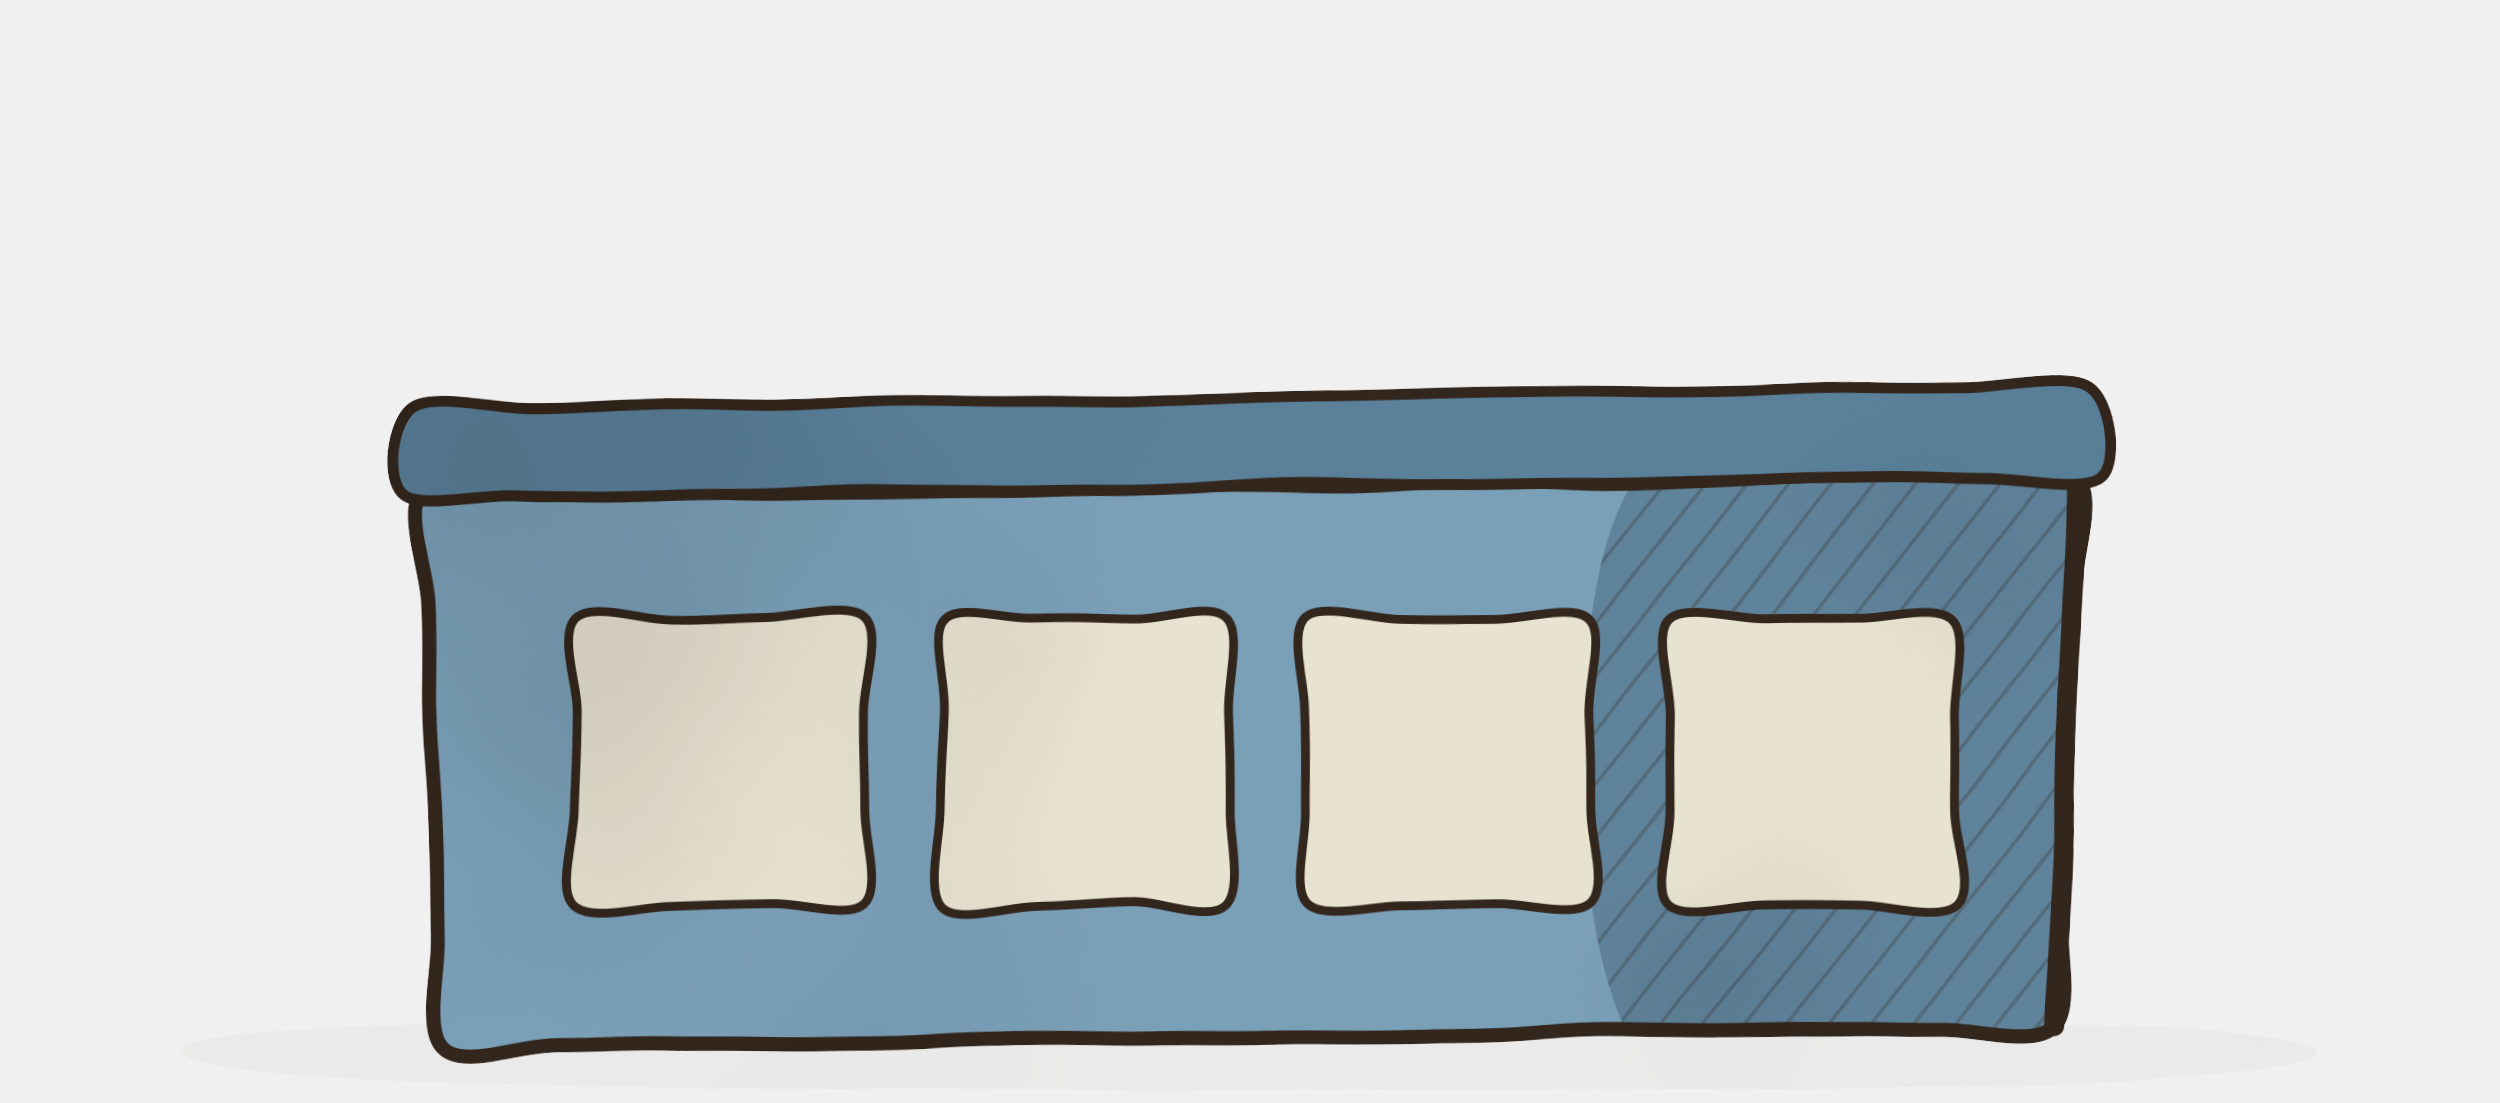
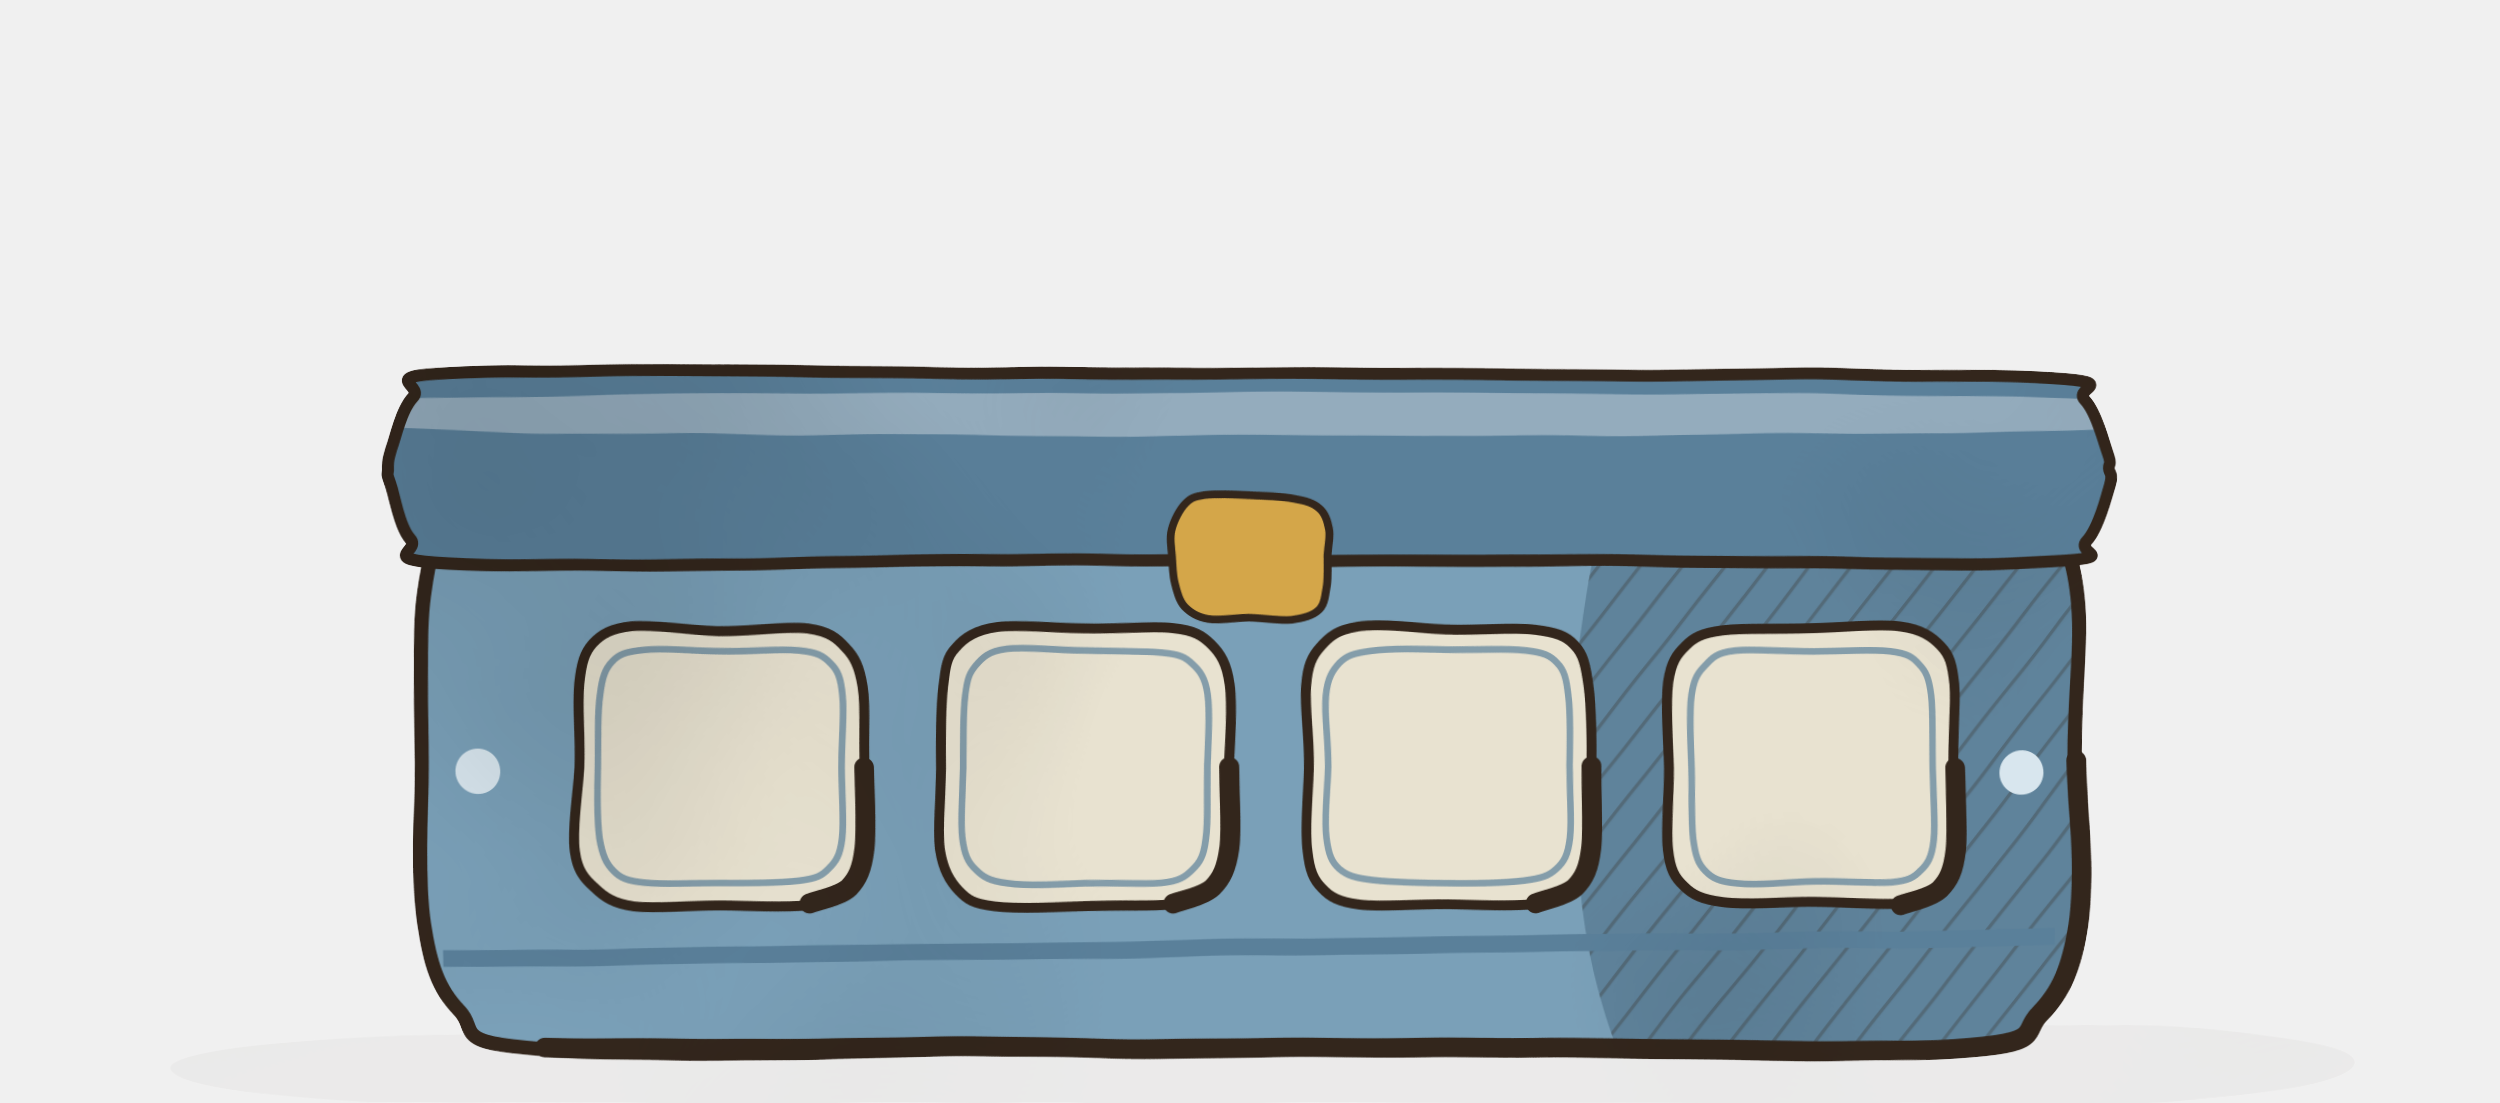
<svg xmlns="http://www.w3.org/2000/svg" viewBox="0 -50 340 200" width="340" height="150">
  <defs>
    <filter id="art" x="-4%" y="-4%" width="108%" height="108%" color-interpolation-filters="sRGB">
      <feTurbulence type="fractalNoise" baseFrequency="0.032" numOctaves="2" seed="2042" result="w" />
      <feDisplacementMap in="SourceGraphic" in2="w" scale="1" xChannelSelector="R" yChannelSelector="G" result="d" />
      <feTurbulence type="fractalNoise" baseFrequency="0.007" numOctaves="3" seed="2049" result="t" />
      <feColorMatrix in="t" type="matrix" values="0.3 0 0 0 0.85  0.3 0 0 0 0.85  0.3 0 0 0 0.85  0 0 0 0 1" result="tw" />
      <feBlend in="d" in2="tw" mode="multiply" result="m" />
      <feComposite in="m" in2="d" operator="in" />
    </filter>
    <filter id="blur" x="-30%" y="-30%" width="160%" height="160%">
      <feGaussianBlur stdDeviation="8" />
    </filter>
    <filter id="blur2" x="-30%" y="-30%" width="160%" height="160%">
      <feGaussianBlur stdDeviation="2.5" />
    </filter>
    <pattern id="hatch" width="6" height="6" patternUnits="userSpaceOnUse" patternTransform="rotate(38)">
      <line x1="0" y1="0" x2="0" y2="6" stroke="#33261c" stroke-width="1.2" />
    </pattern>
    <pattern id="hatch2" width="5" height="5" patternUnits="userSpaceOnUse" patternTransform="rotate(-48)">
      <line x1="0" y1="0" x2="0" y2="5" stroke="#33261c" stroke-width="1" />
    </pattern>
    <pattern id="hatchw" width="7" height="7" patternUnits="userSpaceOnUse" patternTransform="rotate(30)">
      <line x1="0" y1="0" x2="0" y2="7" stroke="#fff8e0" stroke-width="1.3" />
    </pattern>
  </defs>
  <g filter="url(#art)">
-     <path d="M10 136.1C61.6 134.4 278.4 134.5 330 136.2C381.6 137.9 371.2 144.8 319.6 146.5C268 148.2 71.9 148.1 20.3 146.4C-31.3 144.7 -41.7 137.8 10 136.1Z" fill="#33261c" opacity="0.2" />
-     <path d="M19.7 39.8C23.1 36.5 33.8 39.7 41 39.6C48.3 39.5 55.9 39.4 63.1 39.4C70.3 39.3 77.2 39.4 84.3 39.4C91.4 39.4 98.6 39.4 105.7 39.3C112.8 39.2 119.7 39.2 126.9 39C134.1 38.9 141.7 38.6 148.9 38.5C156 38.3 162.7 38 169.7 38C176.8 37.9 183.8 38.1 191 37.9C198.1 37.8 205.5 37.2 212.7 37.2C219.9 37.1 227.1 37.6 234.2 37.6C241.3 37.6 248.1 37.3 255.3 37.1C262.4 36.9 269.9 36.5 277.1 36.2C284.4 36 291.8 35.8 298.9 35.8C306 35.9 316.4 33.1 319.9 36.5C323.3 39.8 319.8 49.4 319.5 55.9C319.1 62.5 318.2 69 317.9 75.7C317.7 82.4 318.2 89.7 318.1 96.4C317.9 103 317.2 109 316.9 115.6C316.5 122.3 319.5 132.7 316 136.1C312.4 139.6 302.4 136.5 295.5 136.5C288.5 136.6 281.2 136.5 274.3 136.6C267.3 136.6 260.8 136.9 253.8 136.9C246.9 136.9 239.4 136.6 232.4 136.7C225.5 136.9 219.2 137.6 212.2 137.8C205.2 138.1 197.5 138 190.4 138.1C183.3 138.1 176.6 138.2 169.7 138.2C162.8 138.2 155.9 138 148.9 138.1C142 138.1 135.2 138.3 128.2 138.4C121.2 138.6 113.9 139.1 107 139.2C100.1 139.3 93.6 139.2 86.8 139.2C79.9 139.1 72.9 139 65.8 139.1C58.8 139.1 51.5 139.3 44.5 139.5C37.5 139.7 27.2 143.6 23.6 140.3C20 137.1 23 126.6 22.8 119.9C22.7 113.1 22.8 106.6 22.5 100C22.3 93.4 21.5 87.2 21.3 80.5C21 73.7 21.4 66.4 21.1 59.6C20.9 52.9 16.4 43.2 19.7 39.8Z" fill="#7aa0b8" />
-     <clipPath id="c7211">
-       <path d="M19.7 39.8C23.1 36.5 33.8 39.7 41 39.6C48.3 39.5 55.9 39.4 63.1 39.4C70.3 39.3 77.2 39.4 84.3 39.4C91.4 39.4 98.6 39.4 105.7 39.3C112.8 39.2 119.7 39.2 126.9 39C134.1 38.9 141.7 38.6 148.9 38.5C156 38.3 162.7 38 169.7 38C176.8 37.9 183.8 38.1 191 37.9C198.1 37.8 205.5 37.2 212.7 37.2C219.9 37.1 227.1 37.6 234.2 37.6C241.3 37.6 248.1 37.3 255.3 37.1C262.4 36.9 269.9 36.5 277.1 36.2C284.4 36 291.8 35.8 298.9 35.8C306 35.9 316.4 33.1 319.9 36.5C323.3 39.8 319.8 49.4 319.5 55.9C319.1 62.5 318.2 69 317.9 75.7C317.7 82.4 318.2 89.7 318.1 96.4C317.9 103 317.2 109 316.9 115.6C316.5 122.3 319.5 132.7 316 136.1C312.4 139.6 302.4 136.5 295.5 136.5C288.5 136.6 281.2 136.5 274.3 136.6C267.3 136.6 260.8 136.9 253.8 136.9C246.9 136.9 239.4 136.6 232.4 136.7C225.5 136.9 219.2 137.6 212.2 137.8C205.2 138.1 197.5 138 190.4 138.1C183.3 138.1 176.6 138.2 169.7 138.2C162.8 138.2 155.9 138 148.9 138.1C142 138.1 135.2 138.3 128.2 138.4C121.2 138.6 113.9 139.1 107 139.2C100.1 139.3 93.6 139.2 86.8 139.2C79.9 139.1 72.9 139 65.8 139.1C58.8 139.1 51.5 139.3 44.5 139.5C37.5 139.7 27.2 143.6 23.6 140.3C20 137.1 23 126.6 22.8 119.9C22.7 113.1 22.8 106.6 22.5 100C22.3 93.4 21.5 87.2 21.3 80.5C21 73.7 21.4 66.4 21.1 59.6C20.9 52.9 16.4 43.2 19.7 39.8Z" />
+     <path d="M10 138.1C62.6 135.8 281 134.1 334 136.2C386.9 138.2 380.2 148.1 327.6 150.5C275 152.9 71.2 152.5 18.3 150.4C-34.7 148.3 -42.7 140.5 10 138.1Z" fill="#33261c" opacity="0.2" />
+     <path d="M298.3 35.9C315.1 37 310 39 313.6 42.7C317.2 46.5 319 50.8 320 58.4C321 66.1 319.7 78.5 319.7 88.5C319.8 98.4 321.4 110.7 320.3 118.2C319.2 125.7 317.1 129.8 313.3 133.5C309.5 137.2 314.3 139.2 297.5 140.2C280.7 141.3 240.9 139.7 212.5 139.7C184.1 139.8 155.7 140.3 127.2 140.4C98.7 140.5 58.3 141.5 41.5 140.3C24.7 139.1 30 137 26.4 133.2C22.9 129.4 21.4 125 20.3 117.6C19.2 110.1 19.9 98.4 19.9 88.5C19.9 78.6 19.2 65.7 20.3 57.9C21.3 50.2 22.3 45.7 26 42.1C29.7 38.6 25.5 37.5 42.5 36.4C59.4 35.3 99.1 35.7 127.4 35.6C155.8 35.6 184.2 36.1 212.6 36.1C241.1 36.2 281.4 34.9 298.3 35.9Z" fill="#7aa0b8" />
+     <clipPath id="c7268">
+       <path d="M298.3 35.9C315.1 37 310 39 313.6 42.7C317.2 46.5 319 50.8 320 58.4C321 66.1 319.7 78.5 319.7 88.5C319.8 98.4 321.4 110.7 320.3 118.2C319.2 125.7 317.1 129.8 313.3 133.5C309.5 137.2 314.3 139.2 297.5 140.2C280.7 141.3 240.9 139.7 212.5 139.7C184.1 139.8 155.7 140.3 127.2 140.4C98.7 140.5 58.3 141.5 41.5 140.3C24.7 139.1 30 137 26.4 133.2C22.9 129.4 21.4 125 20.3 117.6C19.2 110.1 19.9 98.4 19.9 88.5C19.9 78.6 19.2 65.7 20.3 57.9C21.3 50.2 22.3 45.7 26 42.1C29.7 38.6 25.5 37.5 42.5 36.4C59.4 35.3 99.1 35.7 127.4 35.6C155.8 35.6 184.2 36.1 212.6 36.1C241.1 36.2 281.4 34.9 298.3 35.9Z" />
    </clipPath>
-     <g clip-path="url(#c7211)">
-       <path d="M240.1 36.1C253.4 18.7 307.2 18.4 319.8 35.7C332.5 53 329.4 122.4 316.1 139.8C302.8 157.2 252.7 157.2 240 139.9C227.3 122.7 226.8 53.4 240.1 36.1Z" fill="rgba(0,30,50,0.22)" />
-       <path d="M240.1 36.1C253.4 18.7 307.2 18.4 319.8 35.7C332.5 53 329.4 122.4 316.1 139.8C302.8 157.2 252.7 157.2 240 139.9C227.3 122.7 226.8 53.4 240.1 36.1Z" fill="url(#hatch)" opacity="0.28" />
+     <g clip-path="url(#c7268)">
+       <path d="M240.2 30.2C255.2 10.9 315 10.7 330 30C345 49.3 345.3 126.7 330.3 146C315.2 165.3 254.9 165.1 239.9 145.8C224.9 126.4 225.2 49.4 240.2 30.2Z" fill="rgba(0,30,50,0.22)" />
+       <path d="M240.2 30.2C255.2 10.9 315 10.7 330 30C345 49.3 345.3 126.7 330.3 146C315.2 165.3 254.9 165.1 239.9 145.8C224.9 126.4 225.2 49.4 240.2 30.2Z" fill="url(#hatch)" opacity="0.28" />
+       <path d="M23.8 123.9C72.5 123.2 267.1 120.6 315.8 119.9" fill="none" stroke="#5a809a" stroke-width="3" />
    </g>
-     <path d="M19.7 39.8C23.1 36.5 33.8 39.7 41 39.6C48.3 39.5 55.9 39.4 63.1 39.4C70.3 39.3 77.2 39.4 84.3 39.4C91.4 39.4 98.6 39.4 105.7 39.3C112.8 39.2 119.7 39.2 126.9 39C134.1 38.9 141.7 38.6 148.9 38.5C156 38.3 162.7 38 169.7 38C176.8 37.9 183.8 38.1 191 37.9C198.1 37.8 205.5 37.2 212.7 37.2C219.9 37.1 227.1 37.6 234.2 37.6C241.3 37.6 248.1 37.3 255.3 37.1C262.4 36.9 269.9 36.5 277.1 36.2C284.4 36 291.8 35.8 298.9 35.8C306 35.9 316.4 33.1 319.9 36.5C323.3 39.8 319.8 49.4 319.5 55.9C319.1 62.5 318.2 69 317.9 75.7C317.7 82.4 318.2 89.7 318.1 96.4C317.9 103 317.2 109 316.9 115.6C316.5 122.3 319.5 132.7 316 136.1C312.4 139.6 302.4 136.5 295.5 136.5C288.5 136.6 281.2 136.5 274.3 136.6C267.3 136.6 260.8 136.9 253.8 136.9C246.9 136.9 239.4 136.6 232.4 136.7C225.5 136.9 219.2 137.6 212.2 137.8C205.2 138.1 197.5 138 190.4 138.1C183.3 138.1 176.6 138.2 169.7 138.2C162.8 138.2 155.9 138 148.9 138.1C142 138.1 135.2 138.3 128.2 138.4C121.2 138.6 113.9 139.1 107 139.2C100.1 139.3 93.6 139.2 86.8 139.2C79.9 139.1 72.9 139 65.8 139.1C58.8 139.1 51.5 139.3 44.5 139.5C37.5 139.7 27.2 143.6 23.6 140.3C20 137.1 23 126.6 22.8 119.9C22.7 113.1 22.8 106.6 22.5 100C22.3 93.4 21.5 87.2 21.3 80.5C21 73.7 21.4 66.4 21.1 59.6C20.9 52.9 16.4 43.2 19.7 39.8Z" fill="none" stroke="#33261c" stroke-width="2.6" stroke-linecap="round" stroke-linejoin="round" />
-     <path d="M320 36C319.3 52.7 316.7 119.3 316 136" fill="none" stroke="#33261c" stroke-width="3.6" stroke-linecap="round" />
-     <path d="M16.4 39.9C19.5 42.6 30 39.8 36.8 39.8C43.6 39.8 50.4 40 57.2 39.9C63.9 39.9 70.7 39.8 77.5 39.6C84.4 39.4 91.3 39 98 38.9C104.8 38.8 111.4 39.1 118.2 39.1C125 39.1 131.8 39 138.8 38.9C145.7 38.8 152.8 38.8 159.8 38.6C166.8 38.3 174 37.5 180.8 37.4C187.5 37.3 193.8 37.8 200.5 37.9C207.2 37.9 214.2 37.8 221.1 37.7C228 37.6 234.8 37.5 241.7 37.4C248.7 37.3 255.9 37.2 262.8 37.1C269.8 36.9 276.6 36.5 283.3 36.4C290 36.3 296.3 36.7 303.2 36.7C310 36.7 321.2 39.2 324.4 36.4C327.6 33.7 326.5 22.9 322.4 20.2C318.4 17.5 307.5 20.2 300.2 20.3C292.9 20.3 285.8 20.2 278.5 20.3C271.2 20.5 263.6 21 256.4 21C249.3 21.1 242.7 20.8 235.6 20.8C228.5 20.8 221.1 21 213.8 21.1C206.5 21.3 199.1 21.5 191.7 21.7C184.4 21.9 177.1 22.1 169.9 22.3C162.7 22.4 155.6 22.6 148.4 22.7C141.1 22.7 133.6 22.7 126.4 22.7C119.2 22.7 112.4 22.6 105.2 22.7C98 22.8 90.3 23.3 83.1 23.5C75.9 23.6 68.9 23.3 61.7 23.4C54.6 23.5 47.4 23.9 40.2 23.9C32.9 24 22.2 21.3 18.2 24C14.3 26.6 13.3 37.3 16.4 39.9Z" fill="#5a809a" />
-     <path d="M16.4 39.9C19.5 42.6 30 39.8 36.8 39.8C43.6 39.8 50.4 40 57.2 39.9C63.9 39.9 70.7 39.8 77.5 39.6C84.4 39.4 91.3 39 98 38.9C104.8 38.8 111.4 39.1 118.2 39.1C125 39.1 131.8 39 138.8 38.9C145.7 38.8 152.8 38.8 159.8 38.6C166.8 38.3 174 37.5 180.8 37.4C187.5 37.3 193.8 37.8 200.5 37.9C207.2 37.9 214.2 37.8 221.1 37.7C228 37.6 234.8 37.5 241.7 37.4C248.7 37.3 255.9 37.2 262.8 37.1C269.8 36.9 276.6 36.5 283.3 36.4C290 36.3 296.3 36.7 303.2 36.7C310 36.7 321.2 39.2 324.4 36.4C327.6 33.7 326.5 22.9 322.4 20.2C318.4 17.5 307.5 20.2 300.2 20.3C292.9 20.3 285.8 20.2 278.5 20.3C271.2 20.5 263.6 21 256.4 21C249.3 21.1 242.7 20.8 235.6 20.8C228.5 20.8 221.1 21 213.8 21.1C206.5 21.3 199.1 21.5 191.7 21.7C184.4 21.9 177.1 22.1 169.9 22.3C162.7 22.4 155.6 22.6 148.4 22.7C141.1 22.7 133.6 22.7 126.4 22.7C119.2 22.7 112.4 22.6 105.2 22.7C98 22.8 90.3 23.3 83.1 23.5C75.9 23.6 68.9 23.3 61.7 23.4C54.6 23.5 47.4 23.9 40.2 23.9C32.9 24 22.2 21.3 18.2 24C14.3 26.6 13.3 37.3 16.4 39.9Z" fill="none" stroke="#33261c" stroke-width="2" stroke-linecap="round" stroke-linejoin="round" />
-     <path d="M47.6 62.3C50.6 59.5 59.6 62.5 65.4 62.4C71.2 62.3 76.8 61.8 82.6 61.8C88.4 61.7 97.3 59.2 100.1 62C103 64.9 99.8 73.3 99.8 79C99.8 84.8 100.1 90.7 100.1 96.5C100.1 102.4 102.8 111 99.9 113.9C97 116.8 88.7 113.9 83 114C77.2 114 71.2 114.3 65.3 114.4C59.4 114.4 50.5 117 47.5 114.1C44.6 111.2 47.5 102.6 47.6 96.9C47.7 91.1 47.9 85.2 48 79.4C48 73.7 44.7 65.1 47.6 62.3Z" fill="#e8e2d0" />
-     <path d="M47.6 62.3C50.6 59.5 59.6 62.5 65.4 62.4C71.2 62.3 76.8 61.8 82.6 61.8C88.4 61.7 97.3 59.2 100.1 62C103 64.9 99.8 73.3 99.8 79C99.8 84.8 100.1 90.7 100.1 96.5C100.1 102.4 102.8 111 99.9 113.9C97 116.8 88.7 113.9 83 114C77.2 114 71.2 114.3 65.3 114.4C59.4 114.4 50.5 117 47.5 114.1C44.6 111.2 47.5 102.6 47.6 96.9C47.7 91.1 47.9 85.2 48 79.4C48 73.7 44.7 65.1 47.6 62.3Z" fill="none" stroke="#33261c" stroke-width="1.6" stroke-linecap="round" stroke-linejoin="round" />
-     <path d="M114.5 62.3C117.2 59.5 125.2 62.2 130.9 62.2C136.7 62.2 143.2 62.4 149 62.3C154.8 62.3 163 59.1 165.8 62C168.6 64.8 165.9 73.7 166 79.5C166 85.3 166.3 91.2 166.2 97C166.1 102.8 168.4 111.6 165.6 114.4C162.7 117.2 154.6 113.8 148.9 113.7C143.1 113.7 136.8 114.1 131 114.2C125.2 114.4 117.1 117.4 114.2 114.5C111.3 111.5 113.8 102.4 113.8 96.5C113.9 90.6 114.4 84.7 114.5 79C114.6 73.3 111.7 65.1 114.5 62.3Z" fill="#e8e2d0" />
-     <path d="M114.5 62.3C117.2 59.5 125.2 62.2 130.9 62.2C136.7 62.2 143.2 62.4 149 62.3C154.8 62.3 163 59.1 165.8 62C168.6 64.8 165.9 73.7 166 79.5C166 85.3 166.3 91.2 166.2 97C166.1 102.8 168.4 111.6 165.6 114.4C162.7 117.2 154.6 113.8 148.9 113.7C143.1 113.7 136.8 114.1 131 114.2C125.2 114.4 117.1 117.4 114.2 114.5C111.3 111.5 113.8 102.4 113.8 96.5C113.9 90.6 114.4 84.7 114.5 79C114.6 73.3 111.7 65.1 114.5 62.3Z" fill="none" stroke="#33261c" stroke-width="1.6" stroke-linecap="round" stroke-linejoin="round" />
-     <path d="M180.2 61.7C183.1 59 191.4 62.4 197 62.5C202.7 62.6 208.4 62.3 214.2 62.3C219.9 62.3 228.7 59.5 231.6 62.5C234.5 65.4 231.5 74 231.6 79.7C231.7 85.5 232 91 232 96.7C232 102.4 234.8 111 231.9 113.9C228.9 116.8 220.3 113.9 214.5 114C208.7 114 203 114.4 197.3 114.4C191.6 114.4 183.3 116.8 180.4 113.9C177.6 111 180.1 102.9 180 97.1C179.9 91.2 179.8 84.8 179.8 78.9C179.9 73 177.4 64.5 180.2 61.7Z" fill="#e8e2d0" />
-     <path d="M180.2 61.7C183.1 59 191.4 62.4 197 62.5C202.7 62.6 208.4 62.3 214.2 62.3C219.9 62.3 228.7 59.5 231.6 62.5C234.5 65.4 231.5 74 231.6 79.7C231.7 85.5 232 91 232 96.7C232 102.4 234.8 111 231.9 113.9C228.9 116.8 220.3 113.9 214.5 114C208.7 114 203 114.4 197.3 114.4C191.6 114.4 183.3 116.8 180.4 113.9C177.6 111 180.1 102.9 180 97.1C179.9 91.2 179.8 84.8 179.8 78.9C179.9 73 177.4 64.5 180.2 61.7Z" fill="none" stroke="#33261c" stroke-width="1.6" stroke-linecap="round" stroke-linejoin="round" />
-     <path d="M246 62.4C248.8 59.5 257.3 62.2 263.1 62.2C268.8 62.1 274.9 62.1 280.6 62.1C286.4 62.1 294.7 59.4 297.6 62.3C300.5 65.2 298 73.8 298 79.5C298.1 85.2 297.8 90.7 297.9 96.4C297.9 102.2 301.2 111 298.3 114C295.5 116.9 286.4 114.1 280.6 114.1C274.7 114.1 268.9 114.1 263.1 114.1C257.3 114.1 248.6 117 245.7 114.1C242.9 111.2 246 102.5 246.1 96.8C246.2 91 246.4 85.5 246.4 79.7C246.3 74 243.2 65.3 246 62.4Z" fill="#e8e2d0" />
-     <path d="M246 62.4C248.8 59.5 257.3 62.2 263.1 62.2C268.8 62.1 274.9 62.1 280.6 62.1C286.4 62.1 294.7 59.4 297.6 62.3C300.5 65.2 298 73.8 298 79.5C298.1 85.2 297.8 90.7 297.9 96.4C297.9 102.2 301.2 111 298.3 114C295.5 116.9 286.4 114.1 280.6 114.1C274.7 114.1 268.9 114.1 263.1 114.1C257.3 114.1 248.6 117 245.7 114.1C242.9 111.2 246 102.5 246.1 96.8C246.2 91 246.4 85.5 246.4 79.7C246.3 74 243.2 65.3 246 62.4Z" fill="none" stroke="#33261c" stroke-width="1.6" stroke-linecap="round" stroke-linejoin="round" />
+     <path d="M298.3 35.9C315.1 37 310 39 313.6 42.7C317.2 46.5 319 50.8 320 58.4C321 66.1 319.7 78.5 319.7 88.5C319.8 98.4 321.4 110.7 320.3 118.2C319.2 125.7 317.1 129.8 313.3 133.5C309.5 137.2 314.3 139.2 297.5 140.2C280.7 141.3 240.9 139.7 212.5 139.7C184.1 139.8 155.7 140.3 127.2 140.4C98.7 140.5 58.3 141.5 41.5 140.3C24.7 139.1 30 137 26.4 133.2C22.9 129.4 21.4 125 20.3 117.6C19.2 110.1 19.9 98.4 19.9 88.5C19.9 78.6 19.2 65.7 20.3 57.9C21.3 50.2 22.3 45.7 26 42.1C29.7 38.6 25.5 37.5 42.5 36.4C59.4 35.3 99.1 35.7 127.4 35.6C155.8 35.6 184.2 36.1 212.6 36.1C241.1 36.2 281.4 34.9 298.3 35.9Z" fill="none" stroke="#33261c" stroke-width="2.6" stroke-linecap="round" stroke-linejoin="round" />
+     <path d="M320 88C320 93 321.1 110.4 320 118C318.9 125.6 317.2 129.9 313.6 133.6C309.9 137.2 314.8 138.9 298 140C281.2 141.1 241.1 140 212.7 140C184.2 140 155.8 140 127.3 140C98.9 140 56.2 140 42 140" fill="none" stroke="#33261c" stroke-width="3.6" stroke-linecap="round" />
+     <path d="M312.5 18.4C329.8 19.2 319.2 20.2 321.5 22.5C323.7 24.8 325 30.2 325.7 32.2C326.4 34.3 325.8 33.8 325.8 34.8C325.8 35.7 326.6 35.6 325.9 37.9C325.2 40.1 323.7 45.9 321.5 48.2C319.2 50.6 329.5 51.4 312.2 52C294.9 52.6 249.1 51.7 217.4 51.6C185.8 51.6 153.9 51.6 122.3 51.7C90.7 51.9 45 53 27.6 52.3C10.1 51.7 20 50.1 17.7 47.8C15.5 45.4 14.8 40 14.1 38C13.4 35.9 13.6 36.5 13.7 35.5C13.7 34.4 13.6 33.9 14.3 31.6C15.1 29.4 16 24.6 18.2 22.2C20.5 19.9 10.3 18.3 27.7 17.5C45.2 16.8 91.2 17.6 122.9 17.6C154.5 17.7 185.8 17.8 217.4 17.9C249 18 295.1 17.7 312.5 18.4Z" fill="#5a809a" />
+     <clipPath id="c7269">
+       <path d="M312.5 18.4C329.8 19.2 319.2 20.2 321.5 22.5C323.7 24.8 325 30.2 325.7 32.2C326.4 34.3 325.8 33.8 325.8 34.8C325.8 35.7 326.6 35.6 325.9 37.9C325.2 40.1 323.7 45.9 321.5 48.2C319.2 50.6 329.5 51.4 312.2 52C294.9 52.6 249.1 51.7 217.4 51.6C185.8 51.6 153.9 51.6 122.3 51.7C90.7 51.9 45 53 27.6 52.3C10.1 51.7 20 50.1 17.7 47.8C15.5 45.4 14.8 40 14.1 38C13.4 35.9 13.6 36.5 13.7 35.5C13.7 34.4 13.6 33.9 14.3 31.6C15.1 29.4 16 24.6 18.2 22.2C20.5 19.9 10.3 18.3 27.7 17.5C45.2 16.8 91.2 17.6 122.9 17.6C154.5 17.7 185.8 17.8 217.4 17.9C249 18 295.1 17.7 312.5 18.4Z" />
+     </clipPath>
+     <g clip-path="url(#c7269)">
+       <path d="M30.2 22C76.9 20.9 263.5 21 310.2 22C356.8 23.1 356.8 27.3 310.1 28.3C263.4 29.3 76.6 29.3 30 28.2C-16.7 27.2 -16.5 23 30.2 22Z" fill="#ffffff" opacity="0.35" />
+     </g>
+     <path d="M312.5 18.4C329.8 19.2 319.2 20.2 321.5 22.5C323.7 24.8 325 30.2 325.7 32.2C326.4 34.3 325.8 33.8 325.8 34.8C325.8 35.7 326.6 35.6 325.9 37.9C325.2 40.1 323.7 45.9 321.5 48.2C319.2 50.6 329.5 51.4 312.2 52C294.9 52.6 249.1 51.7 217.4 51.6C185.8 51.6 153.9 51.6 122.3 51.7C90.7 51.9 45 53 27.6 52.3C10.1 51.7 20 50.1 17.7 47.8C15.5 45.4 14.8 40 14.1 38C13.4 35.9 13.6 36.5 13.7 35.5C13.7 34.4 13.6 33.9 14.3 31.6C15.1 29.4 16 24.6 18.2 22.2C20.5 19.9 10.3 18.3 27.7 17.5C45.2 16.8 91.2 17.6 122.9 17.6C154.5 17.7 185.8 17.8 217.4 17.9C249 18 295.1 17.7 312.5 18.4Z" fill="none" stroke="#33261c" stroke-width="2.2" stroke-linecap="round" stroke-linejoin="round" />
+     <path d="M89.9 63.9C93.7 64.5 95 65.6 96.6 67.4C98.2 69.1 99 70.8 99.6 74.5C100.2 78.2 99.9 84.6 100.1 89.4C100.3 94.3 101.1 99.9 100.5 103.5C99.9 107.2 98.5 109.6 96.7 111.4C95 113.2 93.6 113.8 89.7 114.3C85.9 114.8 79.1 114.3 73.9 114.3C68.7 114.3 62.2 114.8 58.4 114.3C54.7 113.7 53.1 112.6 51.3 110.9C49.5 109.3 48.2 108 47.7 104.4C47.2 100.8 48.2 94.5 48.4 89.4C48.5 84.4 48 78 48.4 74.2C48.8 70.5 49.3 68.6 50.8 66.9C52.4 65.2 54.1 64.2 57.9 63.7C61.7 63.3 68.2 64.1 73.6 64.2C78.9 64.2 86.1 63.4 89.9 63.9Z" fill="#e8e2d0" />
+     <path d="M89.9 63.9C93.7 64.5 95 65.6 96.6 67.4C98.2 69.1 99 70.8 99.6 74.5C100.2 78.2 99.9 84.6 100.1 89.4C100.3 94.3 101.1 99.9 100.5 103.5C99.9 107.2 98.5 109.6 96.7 111.4C95 113.2 93.6 113.8 89.7 114.3C85.9 114.8 79.1 114.3 73.9 114.3C68.7 114.3 62.2 114.8 58.4 114.3C54.7 113.7 53.1 112.6 51.3 110.9C49.5 109.3 48.2 108 47.7 104.4C47.2 100.8 48.2 94.5 48.4 89.4C48.5 84.4 48 78 48.4 74.2C48.8 70.5 49.3 68.6 50.8 66.9C52.4 65.2 54.1 64.2 57.9 63.7C61.7 63.3 68.2 64.1 73.6 64.2C78.9 64.2 86.1 63.4 89.9 63.9Z" fill="none" stroke="#33261c" stroke-width="1.8" stroke-linecap="round" stroke-linejoin="round" />
+     <path d="M100 89C100 91.5 100.5 100.3 100 104C99.5 107.7 98.7 109.4 97.1 111.1C95.4 112.7 91.2 113.5 90 114" fill="none" stroke="#33261c" stroke-width="3.6" stroke-linecap="round" />
+     <path d="M88.3 67.8C91.6 68.2 92.6 68.8 93.9 70.2C95.2 71.5 95.7 72.8 96 76C96.4 79.2 95.9 84.8 95.9 89.2C95.9 93.5 96.4 99.1 96 102.2C95.6 105.3 94.8 106.4 93.5 107.7C92.2 109 91.4 109.5 88.2 109.9C84.9 110.3 78.6 110.2 74 110.2C69.3 110.2 63.4 110.4 60.2 110C57 109.6 55.9 109.1 54.6 107.8C53.3 106.5 52.6 105.1 52.1 102C51.7 98.9 51.8 93.5 51.8 89.2C51.8 84.9 51.6 79.4 52.1 76.2C52.5 73.1 53 71.6 54.3 70.2C55.6 68.8 56.8 68.4 60.1 68C63.3 67.6 69.2 67.9 73.9 67.8C78.6 67.8 84.9 67.4 88.3 67.8Z" fill="none" stroke="#5a809a" stroke-width="1.2" opacity="0.7" />
+     <path d="M156.1 63.9C160 64.3 161.3 65.2 163 66.8C164.7 68.5 165.8 70.2 166.3 74C166.8 77.7 166.1 84.3 165.9 89.4C165.8 94.4 166.1 100.5 165.5 104.1C165 107.8 164.3 109.6 162.7 111.3C161.1 112.9 159.7 113.6 156 114.1C152.3 114.6 145.9 114.3 140.5 114.3C135.1 114.3 127.5 114.7 123.6 114.2C119.7 113.7 118.9 113.1 117.2 111.4C115.6 109.7 114.4 107.7 113.8 104C113.3 100.2 113.9 94.1 114 89.2C114 84.2 113.8 78 114.2 74.3C114.6 70.7 114.8 69.1 116.5 67.4C118.1 65.6 120.3 64.2 124.2 63.7C128.1 63.2 134.4 64.2 139.7 64.2C145 64.3 152.2 63.4 156.1 63.9Z" fill="#e8e2d0" />
+     <path d="M156.1 63.9C160 64.3 161.3 65.2 163 66.8C164.7 68.5 165.8 70.2 166.3 74C166.8 77.7 166.1 84.3 165.9 89.4C165.8 94.4 166.1 100.5 165.5 104.1C165 107.8 164.3 109.6 162.7 111.3C161.1 112.9 159.7 113.6 156 114.1C152.3 114.6 145.9 114.3 140.5 114.3C135.1 114.3 127.5 114.7 123.6 114.2C119.7 113.7 118.9 113.1 117.2 111.4C115.6 109.7 114.4 107.7 113.8 104C113.3 100.2 113.9 94.1 114 89.2C114 84.2 113.8 78 114.2 74.3C114.6 70.7 114.8 69.1 116.5 67.4C118.1 65.6 120.3 64.2 124.2 63.7C128.1 63.2 134.4 64.2 139.7 64.2C145 64.3 152.2 63.4 156.1 63.9Z" fill="none" stroke="#33261c" stroke-width="1.8" stroke-linecap="round" stroke-linejoin="round" />
+     <path d="M166 89C166 91.5 166.5 100.3 166 104C165.5 107.7 164.7 109.4 163.1 111.1C161.4 112.7 157.2 113.5 156 114" fill="none" stroke="#33261c" stroke-width="3.6" stroke-linecap="round" />
+     <path d="M154.1 68.3C157.4 68.6 158.2 69 159.6 70.3C160.9 71.5 161.9 72.7 162.3 75.8C162.7 78.9 162.2 84.4 162.1 88.8C162.1 93.2 162.3 99.1 161.8 102.3C161.4 105.5 160.7 106.5 159.4 107.8C158 109.2 157 109.9 153.8 110.3C150.5 110.7 144.4 110.3 139.8 110.2C135.1 110.2 129.2 110.5 126 110C122.7 109.6 121.6 108.9 120.3 107.6C118.9 106.3 118.3 105 117.9 102C117.5 98.9 117.9 93.6 118 89.2C118 84.9 117.9 79 118.3 75.9C118.7 72.8 119.1 72 120.3 70.6C121.6 69.2 122.6 68.1 125.9 67.7C129.2 67.3 135.3 68.2 140 68.2C144.7 68.3 150.9 68 154.1 68.3Z" fill="none" stroke="#5a809a" stroke-width="1.2" opacity="0.7" />
+     <path d="M221.7 64.2C225.6 64.7 227.4 65.3 229 67C230.7 68.7 231.1 70.6 231.6 74.3C232.1 78 232 84.3 232 89.2C232.1 94.1 232.3 100.1 231.9 103.8C231.4 107.4 231.1 109.3 229.4 111C227.7 112.8 225.8 113.6 221.9 114.1C217.9 114.6 211.1 114.1 205.8 114.1C200.4 114.1 193.5 114.6 189.7 114.1C186 113.6 184.6 112.8 183.1 111.2C181.5 109.6 180.8 108 180.4 104.4C179.9 100.8 180.5 94.5 180.5 89.5C180.5 84.5 179.8 78 180.2 74.3C180.6 70.5 181.4 68.9 182.9 67.2C184.5 65.4 185.8 64.2 189.5 63.7C193.3 63.2 200.2 64.1 205.5 64.2C210.9 64.3 217.8 63.7 221.7 64.2Z" fill="#e8e2d0" />
+     <path d="M221.7 64.2C225.6 64.7 227.4 65.3 229 67C230.7 68.7 231.1 70.6 231.6 74.3C232.1 78 232 84.3 232 89.2C232.1 94.1 232.3 100.1 231.9 103.8C231.4 107.4 231.1 109.3 229.4 111C227.7 112.8 225.8 113.6 221.9 114.1C217.9 114.6 211.1 114.1 205.8 114.1C200.4 114.1 193.5 114.6 189.7 114.1C186 113.6 184.6 112.8 183.1 111.2C181.5 109.6 180.8 108 180.4 104.4C179.9 100.8 180.5 94.5 180.5 89.5C180.5 84.5 179.8 78 180.2 74.3C180.6 70.5 181.4 68.9 182.9 67.2C184.5 65.4 185.8 64.2 189.5 63.7C193.3 63.2 200.2 64.1 205.5 64.2C210.9 64.3 217.8 63.7 221.7 64.2Z" fill="none" stroke="#33261c" stroke-width="1.8" stroke-linecap="round" stroke-linejoin="round" />
+     <path d="M232 89C232 91.5 232.5 100.3 232 104C231.5 107.7 230.7 109.4 229.1 111.1C227.4 112.7 223.2 113.5 222 114" fill="none" stroke="#33261c" stroke-width="3.6" stroke-linecap="round" />
+     <path d="M220.1 67.9C223.4 68.3 224.6 68.8 225.9 70.2C227.2 71.5 227.6 73 227.9 76.1C228.3 79.2 228 84.4 228 88.8C228.1 93.1 228.6 98.9 228.2 102.1C227.8 105.3 227.1 106.5 225.7 107.8C224.3 109.1 223.1 109.5 219.8 109.9C216.5 110.3 210.5 110.2 205.9 110.2C201.3 110.2 195.6 110.1 192.3 109.7C189 109.3 187.6 108.9 186.2 107.7C184.8 106.4 184.3 105.2 183.9 102.1C183.5 99.1 184 93.4 184 89.1C183.9 84.7 183.3 79.2 183.7 76.1C184.1 72.9 185 71.6 186.3 70.2C187.7 68.9 188.6 68.6 191.9 68.2C195.2 67.8 201.4 67.8 206.1 67.8C210.8 67.7 216.8 67.5 220.1 67.9Z" fill="none" stroke="#5a809a" stroke-width="1.2" opacity="0.7" />
+     <path d="M287.9 63.6C291.9 64.1 293.8 65.3 295.5 67C297.2 68.7 297.6 70.2 298 73.9C298.3 77.6 297.6 84.1 297.7 89.1C297.7 94.2 298.7 100.6 298.3 104.3C297.8 108 296.7 109.8 295 111.4C293.3 112.9 292 113.3 288.1 113.7C284.2 114 277.2 113.6 271.8 113.6C266.3 113.6 259.5 114.1 255.6 113.6C251.7 113.1 250.1 112.3 248.5 110.7C246.8 109.1 246 107.7 245.6 104.1C245.2 100.6 246 94.3 246.1 89.2C246.1 84.1 245.5 77.3 245.9 73.6C246.4 69.9 247.3 68.7 248.9 67.1C250.4 65.6 251.7 64.8 255.5 64.3C259.3 63.8 266.2 64.1 271.6 63.9C277 63.8 283.9 63.1 287.9 63.6Z" fill="#e8e2d0" />
+     <path d="M287.9 63.6C291.9 64.1 293.8 65.3 295.5 67C297.2 68.7 297.6 70.2 298 73.9C298.3 77.6 297.6 84.1 297.7 89.1C297.7 94.2 298.7 100.6 298.3 104.3C297.8 108 296.7 109.8 295 111.4C293.3 112.9 292 113.3 288.1 113.7C284.2 114 277.2 113.6 271.8 113.6C266.3 113.6 259.5 114.1 255.6 113.6C251.7 113.1 250.1 112.3 248.5 110.7C246.8 109.1 246 107.7 245.6 104.1C245.2 100.6 246 94.3 246.1 89.2C246.1 84.1 245.5 77.3 245.9 73.6C246.4 69.9 247.3 68.7 248.9 67.1C250.4 65.6 251.7 64.8 255.5 64.3C259.3 63.8 266.2 64.1 271.6 63.9C277 63.8 283.9 63.1 287.9 63.6Z" fill="none" stroke="#33261c" stroke-width="1.8" stroke-linecap="round" stroke-linejoin="round" />
+     <path d="M298 89C298 91.5 298.5 100.3 298 104C297.5 107.7 296.7 109.4 295.1 111.1C293.4 112.7 289.2 113.5 288 114" fill="none" stroke="#33261c" stroke-width="3.6" stroke-linecap="round" />
+     <path d="M286.2 68.1C289.4 68.5 290.3 69.1 291.5 70.4C292.8 71.7 293.3 72.8 293.7 75.9C294.1 79.1 293.8 84.9 293.9 89.3C294 93.6 294.5 99.2 294.1 102.2C293.7 105.3 292.9 106.5 291.6 107.7C290.3 109 289.5 109.5 286.3 109.9C283 110.2 276.7 109.8 272.1 109.9C267.4 110 261.5 110.6 258.2 110.2C254.9 109.9 253.7 109.3 252.4 108C251 106.6 250.5 105.3 250.1 102.1C249.8 99 250.2 93.6 250.2 89.2C250.2 84.8 249.7 78.9 250.1 75.8C250.5 72.7 251.2 71.9 252.4 70.6C253.7 69.2 254.4 68.3 257.7 67.9C261 67.5 267.5 68.1 272.2 68.1C277 68.1 283 67.7 286.2 68.1Z" fill="none" stroke="#5a809a" stroke-width="1.2" opacity="0.7" />
+     <circle cx="30.0" cy="90.0" r="4" fill="#d8e6ee" />
+     <circle cx="310.0" cy="90.0" r="4" fill="#d8e6ee" />
+     <path d="M178.1 40.4C180.2 40.7 181.5 41.1 182.5 42C183.6 42.9 184 44.3 184.3 45.7C184.6 47.1 184.2 48.8 184.1 50.5C184.1 52.3 184.2 54.4 184 56C183.7 57.6 183.7 59.4 182.6 60.4C181.6 61.4 179.9 61.8 177.8 62.1C175.7 62.3 172.5 61.8 169.9 61.8C167.3 61.9 164.4 62.5 162.4 62.2C160.4 61.9 159.1 61 158.1 60C157.1 58.9 156.7 57.3 156.3 55.8C155.9 54.2 155.9 52.5 155.8 50.9C155.7 49.2 155.4 47.6 155.8 46.1C156.2 44.5 157.3 42.4 158.3 41.4C159.3 40.4 159.8 40.2 161.8 39.9C163.7 39.7 167.2 39.8 169.9 39.9C172.6 40 176 40 178.1 40.4Z" fill="#d4a649" />
+     <path d="M178.1 40.4C180.2 40.7 181.5 41.1 182.5 42C183.6 42.9 184 44.3 184.3 45.7C184.6 47.1 184.2 48.8 184.1 50.5C184.1 52.3 184.2 54.4 184 56C183.7 57.6 183.7 59.4 182.6 60.4C181.6 61.4 179.9 61.8 177.8 62.1C175.7 62.3 172.5 61.8 169.9 61.8C167.3 61.9 164.4 62.5 162.4 62.2C160.4 61.9 159.1 61 158.1 60C157.1 58.9 156.7 57.3 156.3 55.8C155.9 54.2 155.9 52.5 155.8 50.9C155.7 49.2 155.4 47.6 155.8 46.1C156.2 44.5 157.3 42.4 158.3 41.4C159.3 40.4 159.8 40.2 161.8 39.9C163.7 39.7 167.2 39.8 169.9 39.9C172.6 40 176 40 178.1 40.4Z" fill="none" stroke="#33261c" stroke-width="1.4" stroke-linecap="round" stroke-linejoin="round" />
  </g>
</svg>
